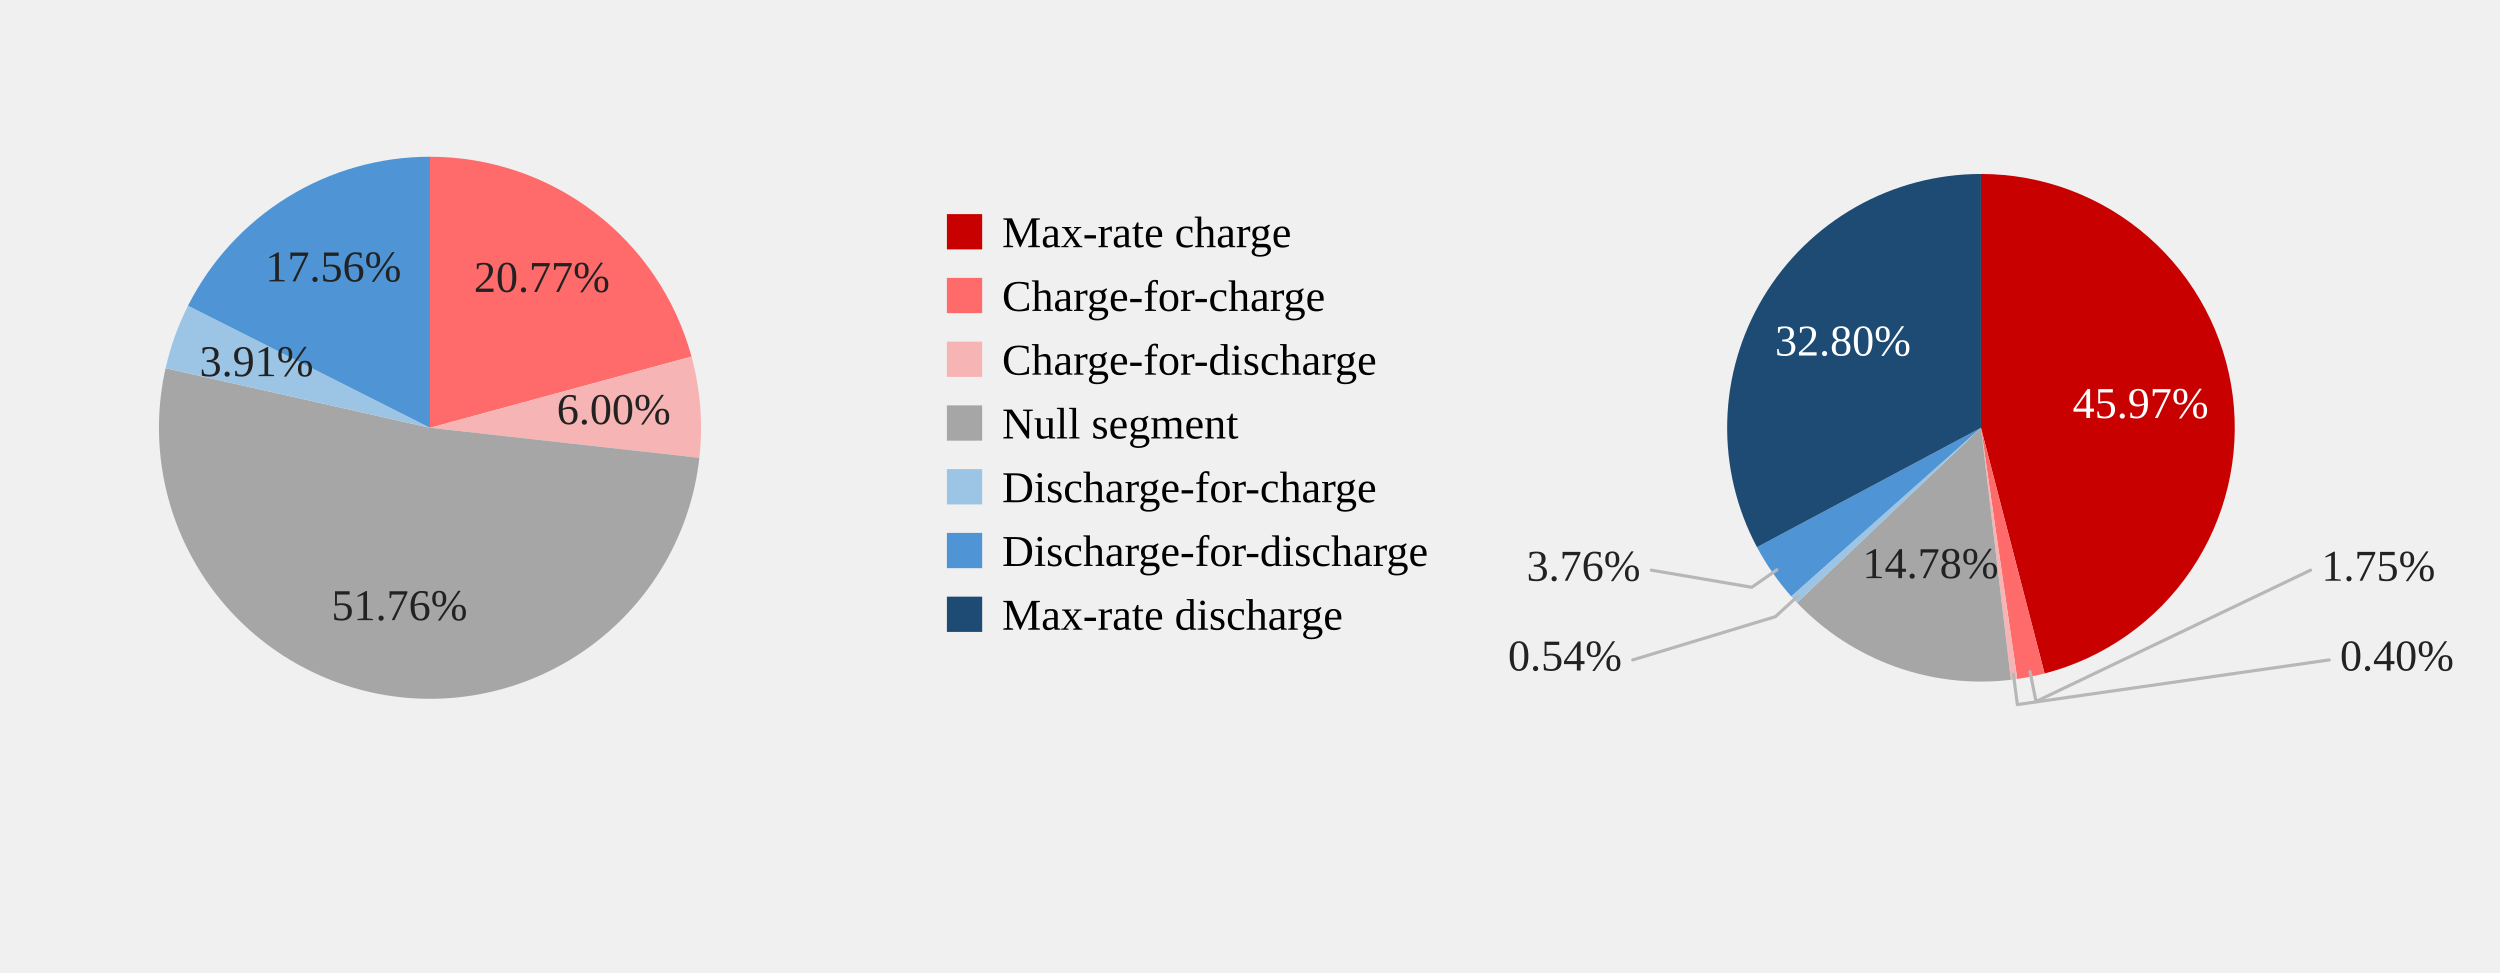
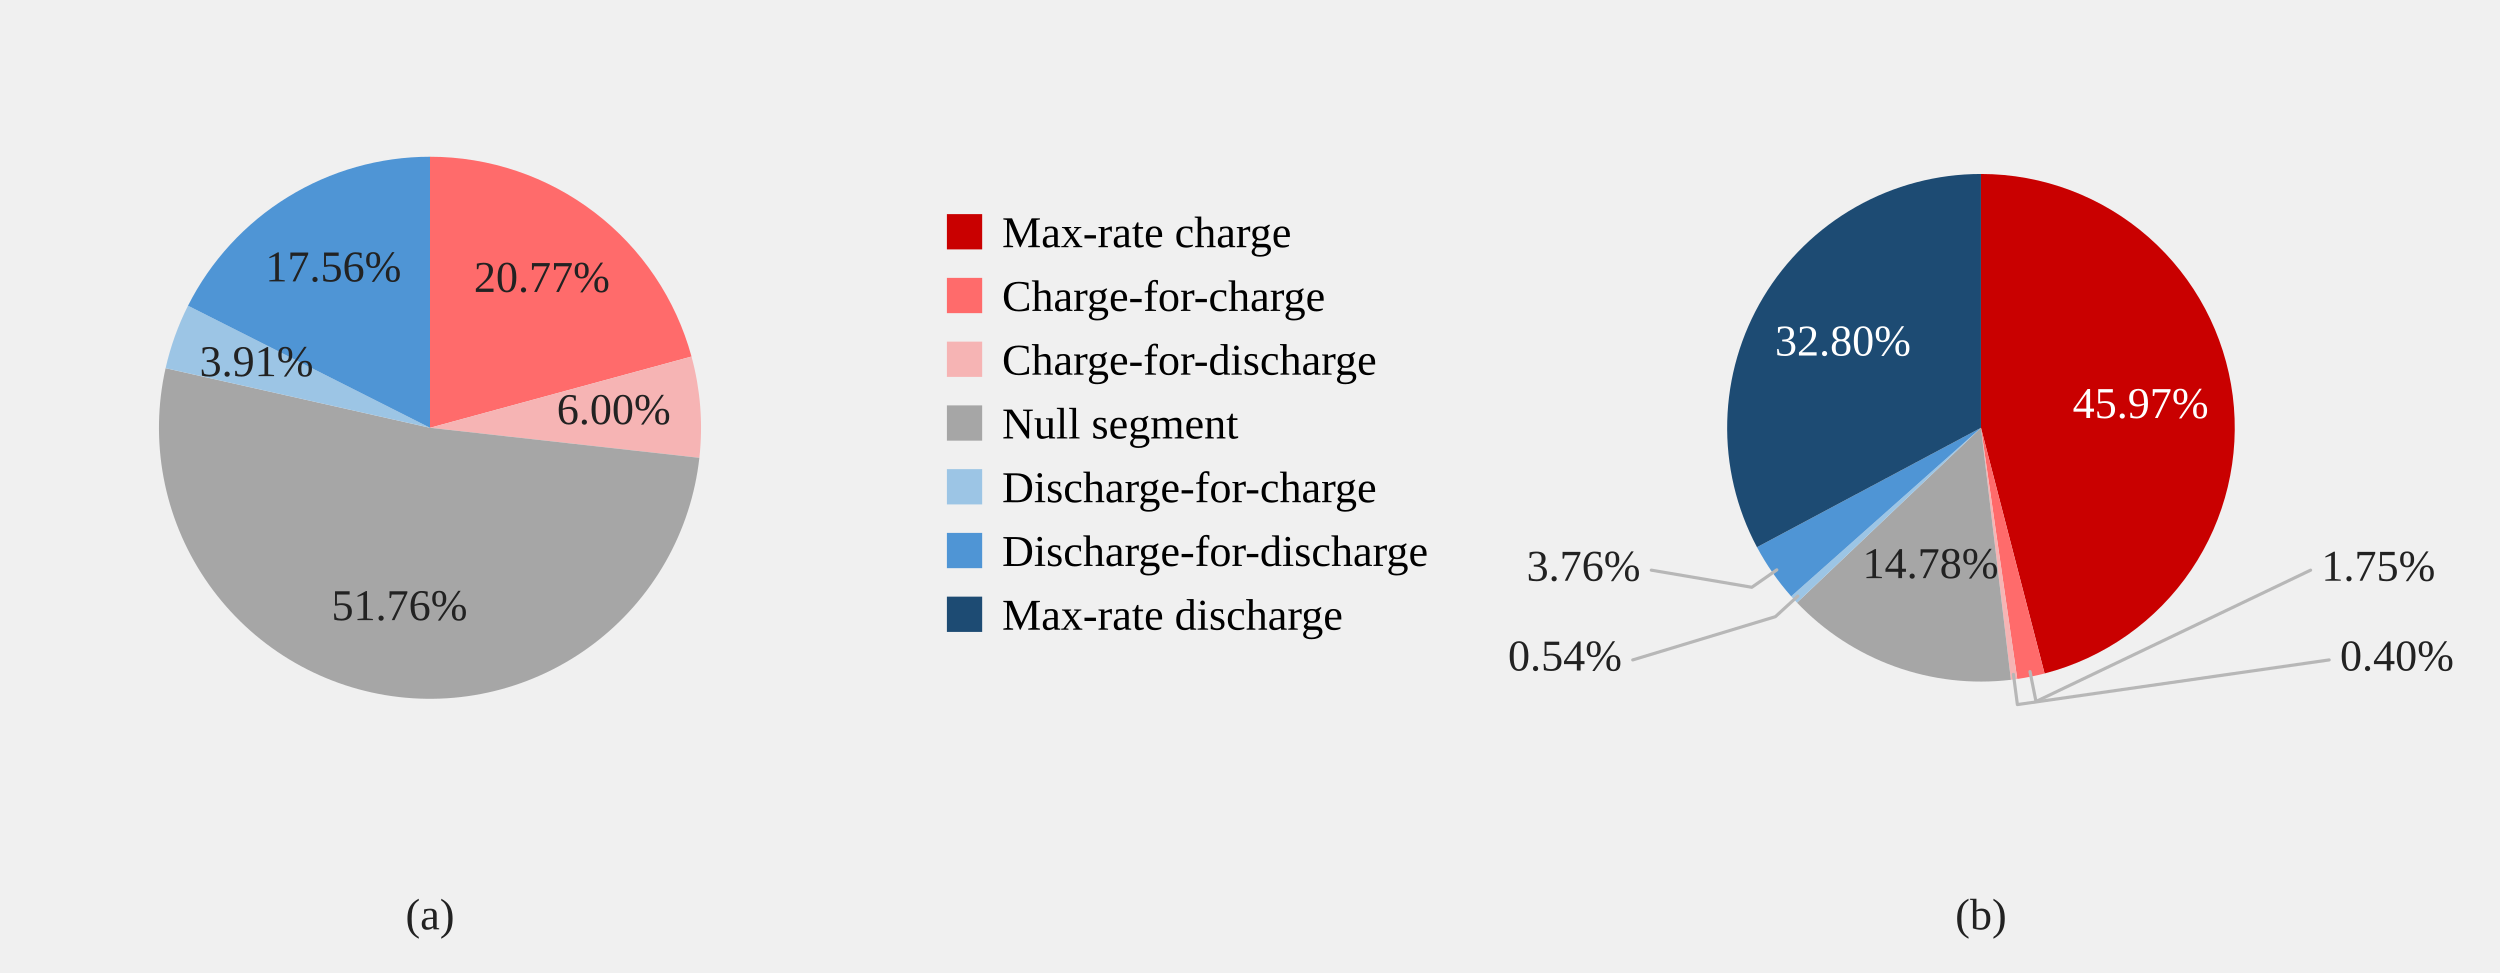
<svg xmlns="http://www.w3.org/2000/svg" xmlns:xlink="http://www.w3.org/1999/xlink" width="510.236pt" height="198.425pt" viewBox="0 0 510.236 198.425" version="1.1">
  <defs>
    <style type="text/css">*{stroke-linejoin: round; stroke-linecap: butt}</style>
  </defs>
  <g id="figure_1">
    <g id="patch_1">
      <path d="M 0 198.425  L 510.236 198.425  L 510.236 0  L 0 0  L 0 198.425  z " style="fill: none" />
    </g>
    <g id="axes_1">
      <g id="patch_2">
        <path d="M 141.133 72.768  C 137.943 61.059 130.988 50.719 121.344 43.351  C 111.701 35.983 99.896 31.99 87.76 31.99  L 87.76 87.307  z " style="fill: #ff6b6b" />
      </g>
      <g id="patch_3">
        <path d="M 142.737 93.44  C 143.123 89.982 143.181 86.496 142.912 83.028  C 142.643 79.56 142.047 76.124 141.133 72.768  L 87.76 87.307  z " style="fill: #f6b4b4" />
      </g>
      <g id="patch_4">
        <path d="M 33.796 75.146  C 32.143 82.483 32.003 90.082 33.385 97.475  C 34.768 104.868 37.644 111.903 41.837 118.147  C 46.031 124.391 51.454 129.715 57.775 133.792  C 64.095 137.87 71.182 140.615 78.599 141.861  C 86.017 143.106 93.612 142.826 100.917 141.037  C 108.223 139.248 115.088 135.988 121.091 131.456  C 127.094 126.924 132.11 121.215 135.832 114.678  C 139.553 108.142 141.903 100.915 142.737 93.44  L 87.76 87.307  z " style="fill: #a6a6a6" />
      </g>
      <g id="patch_5">
        <path d="M 38.37 62.395  C 37.35 64.416 36.456 66.499 35.691 68.63  C 34.927 70.761 34.294 72.937 33.796 75.146  L 87.76 87.307  z " style="fill: #9cc5e5" />
      </g>
      <g id="patch_6">
        <path d="M 87.76 31.99  C 77.521 31.99 67.48 34.832 58.761 40.2  C 50.041 45.568 42.981 53.253 38.37 62.395  L 87.76 87.307  z " style="fill: #4f95d5" />
      </g>
      <g id="text_1">
        <text style="font-size: 9px; font-family: 'Times New Roman', 'Arial', 'DejaVu Serif'; text-anchor: middle; fill: #222222" x="110.597" y="59.579" transform="rotate(-0 110.5974 59.57897)">20.77%</text>
      </g>
      <g id="text_2">
        <text style="font-size: 9px; font-family: 'Times New Roman', 'Arial', 'DejaVu Serif'; text-anchor: middle; fill: #222222" x="125.264" y="86.559" transform="rotate(-0 125.2635 86.55942)">6.00%</text>
      </g>
      <g id="text_3">
        <text style="font-size: 9px; font-family: 'Times New Roman', 'Arial', 'DejaVu Serif'; text-anchor: middle; fill: #222222" x="81.531" y="126.566" transform="rotate(-0 81.53084 126.5657)">51.76%</text>
      </g>
      <g id="text_4">
        <text style="font-size: 9px; font-family: 'Times New Roman', 'Arial', 'DejaVu Serif'; text-anchor: middle; fill: #222222" x="52.353" y="76.769" transform="rotate(-0 52.35335 76.76858)">3.91%</text>
      </g>
      <g id="text_5">
        <text style="font-size: 9px; font-family: 'Times New Roman', 'Arial', 'DejaVu Serif'; text-anchor: middle; fill: #222222" x="68.041" y="57.437" transform="rotate(-0 68.04063 57.43652)">17.56%</text>
      </g>
    </g>
    <g id="axes_2">
      <g id="legend_1">
        <g id="line2d_1">
          <defs>
-             <path id="mb1f269f5ce" d="M -3.6 3.6  L 3.6 3.6  L 3.6 -3.6  L -3.6 -3.6  z " style="stroke: #000000; stroke-opacity: 0; stroke-linejoin: miter" />
+             <path id="m632809a706" d="M -3.6 3.6  L 3.6 3.6  L 3.6 -3.6  L -3.6 -3.6  z " style="stroke: #000000; stroke-opacity: 0; stroke-linejoin: miter" />
          </defs>
          <g>
-             <use xlink:href="#mb1f269f5ce" x="196.856" y="47.3" style="fill: #c90000; stroke: #000000; stroke-opacity: 0; stroke-linejoin: miter" />
+             <use xlink:href="#m632809a706" x="196.856" y="47.3" style="fill: #c90000; stroke: #000000; stroke-opacity: 0; stroke-linejoin: miter" />
          </g>
        </g>
        <g id="text_6">
          <text style="font-size: 9px; font-family: 'Times New Roman', 'Arial', 'DejaVu Serif'; text-anchor: start" x="204.506" y="50.45" transform="rotate(-0 204.506 50.44998)">Max-rate charge</text>
        </g>
        <g id="line2d_2">
          <defs>
-             <path id="mbc83fef5e4" d="M -3.6 3.6  L 3.6 3.6  L 3.6 -3.6  L -3.6 -3.6  z " style="stroke: #000000; stroke-opacity: 0; stroke-linejoin: miter" />
+             <path id="md740f6b0e6" d="M -3.6 3.6  L 3.6 3.6  L 3.6 -3.6  L -3.6 -3.6  z " style="stroke: #000000; stroke-opacity: 0; stroke-linejoin: miter" />
          </defs>
          <g>
-             <use xlink:href="#mbc83fef5e4" x="196.856" y="60.312" style="fill: #ff6b6b; stroke: #000000; stroke-opacity: 0; stroke-linejoin: miter" />
+             <use xlink:href="#md740f6b0e6" x="196.856" y="60.312" style="fill: #ff6b6b; stroke: #000000; stroke-opacity: 0; stroke-linejoin: miter" />
          </g>
        </g>
        <g id="text_7">
          <text style="font-size: 9px; font-family: 'Times New Roman', 'Arial', 'DejaVu Serif'; text-anchor: start" x="204.506" y="63.462" transform="rotate(-0 204.506 63.46201)">Charge-for-charge</text>
        </g>
        <g id="line2d_3">
          <defs>
-             <path id="m4bf5cf2144" d="M -3.6 3.6  L 3.6 3.6  L 3.6 -3.6  L -3.6 -3.6  z " style="stroke: #000000; stroke-opacity: 0; stroke-linejoin: miter" />
+             <path id="m4a4cc9b273" d="M -3.6 3.6  L 3.6 3.6  L 3.6 -3.6  L -3.6 -3.6  z " style="stroke: #000000; stroke-opacity: 0; stroke-linejoin: miter" />
          </defs>
          <g>
-             <use xlink:href="#m4bf5cf2144" x="196.856" y="73.324" style="fill: #f6b4b4; stroke: #000000; stroke-opacity: 0; stroke-linejoin: miter" />
+             <use xlink:href="#m4a4cc9b273" x="196.856" y="73.324" style="fill: #f6b4b4; stroke: #000000; stroke-opacity: 0; stroke-linejoin: miter" />
          </g>
        </g>
        <g id="text_8">
          <text style="font-size: 9px; font-family: 'Times New Roman', 'Arial', 'DejaVu Serif'; text-anchor: start" x="204.506" y="76.474" transform="rotate(-0 204.506 76.47404)">Charge-for-discharge</text>
        </g>
        <g id="line2d_4">
          <defs>
-             <path id="m0e744766f0" d="M -3.6 3.6  L 3.6 3.6  L 3.6 -3.6  L -3.6 -3.6  z " style="stroke: #000000; stroke-opacity: 0; stroke-linejoin: miter" />
+             <path id="m94ae1c22b9" d="M -3.6 3.6  L 3.6 3.6  L 3.6 -3.6  L -3.6 -3.6  z " style="stroke: #000000; stroke-opacity: 0; stroke-linejoin: miter" />
          </defs>
          <g>
-             <use xlink:href="#m0e744766f0" x="196.856" y="86.336" style="fill: #a6a6a6; stroke: #000000; stroke-opacity: 0; stroke-linejoin: miter" />
+             <use xlink:href="#m94ae1c22b9" x="196.856" y="86.336" style="fill: #a6a6a6; stroke: #000000; stroke-opacity: 0; stroke-linejoin: miter" />
          </g>
        </g>
        <g id="text_9">
          <text style="font-size: 9px; font-family: 'Times New Roman', 'Arial', 'DejaVu Serif'; text-anchor: start" x="204.506" y="89.486" transform="rotate(-0 204.506 89.48607)">Null segment</text>
        </g>
        <g id="line2d_5">
          <defs>
-             <path id="m888d3631fc" d="M -3.6 3.6  L 3.6 3.6  L 3.6 -3.6  L -3.6 -3.6  z " style="stroke: #000000; stroke-opacity: 0; stroke-linejoin: miter" />
+             <path id="mcf72872f2e" d="M -3.6 3.6  L 3.6 3.6  L 3.6 -3.6  L -3.6 -3.6  z " style="stroke: #000000; stroke-opacity: 0; stroke-linejoin: miter" />
          </defs>
          <g>
-             <use xlink:href="#m888d3631fc" x="196.856" y="99.348" style="fill: #9cc5e5; stroke: #000000; stroke-opacity: 0; stroke-linejoin: miter" />
+             <use xlink:href="#mcf72872f2e" x="196.856" y="99.348" style="fill: #9cc5e5; stroke: #000000; stroke-opacity: 0; stroke-linejoin: miter" />
          </g>
        </g>
        <g id="text_10">
          <text style="font-size: 9px; font-family: 'Times New Roman', 'Arial', 'DejaVu Serif'; text-anchor: start" x="204.506" y="102.498" transform="rotate(-0 204.506 102.4981)">Discharge-for-charge</text>
        </g>
        <g id="line2d_6">
          <defs>
-             <path id="m602de671ff" d="M -3.6 3.6  L 3.6 3.6  L 3.6 -3.6  L -3.6 -3.6  z " style="stroke: #000000; stroke-opacity: 0; stroke-linejoin: miter" />
+             <path id="m08418b3de2" d="M -3.6 3.6  L 3.6 3.6  L 3.6 -3.6  L -3.6 -3.6  z " style="stroke: #000000; stroke-opacity: 0; stroke-linejoin: miter" />
          </defs>
          <g>
-             <use xlink:href="#m602de671ff" x="196.856" y="112.36" style="fill: #4f95d5; stroke: #000000; stroke-opacity: 0; stroke-linejoin: miter" />
+             <use xlink:href="#m08418b3de2" x="196.856" y="112.36" style="fill: #4f95d5; stroke: #000000; stroke-opacity: 0; stroke-linejoin: miter" />
          </g>
        </g>
        <g id="text_11">
          <text style="font-size: 9px; font-family: 'Times New Roman', 'Arial', 'DejaVu Serif'; text-anchor: start" x="204.506" y="115.51" transform="rotate(-0 204.506 115.5101)">Discharge-for-discharge</text>
        </g>
        <g id="line2d_7">
          <defs>
-             <path id="m8153c36ca5" d="M -3.6 3.6  L 3.6 3.6  L 3.6 -3.6  L -3.6 -3.6  z " style="stroke: #000000; stroke-opacity: 0; stroke-linejoin: miter" />
+             <path id="md637629255" d="M -3.6 3.6  L 3.6 3.6  L 3.6 -3.6  L -3.6 -3.6  z " style="stroke: #000000; stroke-opacity: 0; stroke-linejoin: miter" />
          </defs>
          <g>
-             <use xlink:href="#m8153c36ca5" x="196.856" y="125.372" style="fill: #1d4b73; stroke: #000000; stroke-opacity: 0; stroke-linejoin: miter" />
+             <use xlink:href="#md637629255" x="196.856" y="125.372" style="fill: #1d4b73; stroke: #000000; stroke-opacity: 0; stroke-linejoin: miter" />
          </g>
        </g>
        <g id="text_12">
          <text style="font-size: 9px; font-family: 'Times New Roman', 'Arial', 'DejaVu Serif'; text-anchor: start" x="204.506" y="128.522" transform="rotate(-0 204.506 128.5222)">Max-rate discharge</text>
        </g>
      </g>
    </g>
    <g id="axes_3">
      <g id="patch_7">
        <path d="M 417.286 137.454  C 429.485 134.296 440.122 126.792 447.19 116.358  C 454.257 105.925 457.28 93.263 455.688 80.763  C 454.096 68.262 447.996 56.762 438.539 48.433  C 429.082 40.105 416.903 35.506 404.302 35.506  L 404.302 87.307  z " style="fill: #c90000" />
      </g>
      <g id="patch_8">
        <path d="M 411.713 138.575  C 412.651 138.439 413.586 138.278 414.515 138.091  C 415.444 137.904 416.368 137.692 417.286 137.454  L 404.302 87.307  z " style="fill: #ff6b6b" />
      </g>
      <g id="patch_9">
        <path d="M 410.412 138.746  C 410.629 138.721 410.846 138.693 411.063 138.665  C 411.28 138.636 411.497 138.606 411.713 138.575  L 404.302 87.307  z " style="fill: #f6b4b4" />
      </g>
      <g id="patch_10">
        <path d="M 366.757 122.996  C 372.307 128.835 379.144 133.3 386.722 136.034  C 394.3 138.768 402.412 139.697 410.412 138.746  L 404.302 87.307  z " style="fill: #a6a6a6" />
      </g>
      <g id="patch_11">
        <path d="M 365.573 121.708  C 365.767 121.926 365.962 122.142 366.16 122.357  C 366.357 122.572 366.556 122.785 366.757 122.996  L 404.302 87.307  z " style="fill: #9cc5e5" />
      </g>
      <g id="patch_12">
        <path d="M 358.592 111.678  C 359.553 113.48 360.619 115.223 361.786 116.899  C 362.952 118.575 364.217 120.181 365.573 121.708  L 404.302 87.307  z " style="fill: #4f95d5" />
      </g>
      <g id="patch_13">
        <path d="M 404.302 35.506  C 395.358 35.506 386.564 37.823 378.781 42.229  C 370.998 46.636 364.487 52.984 359.885 60.653  C 355.283 68.322 352.744 77.054 352.518 85.995  C 352.291 94.936 354.384 103.785 358.592 111.678  L 404.302 87.307  z " style="fill: #1d4b73" />
      </g>
      <g id="line2d_8">
        <path d="M 414.311 137.076  L 415.536 143.17  L 471.58 116.366  " style="fill: none; stroke: #b7b7b7; stroke-width: 0.65; stroke-linecap: round" />
      </g>
      <g id="line2d_9">
        <path d="M 410.928 137.638  L 411.739 143.801  L 475.37 134.686  " style="fill: none; stroke: #b7b7b7; stroke-width: 0.65; stroke-linecap: round" />
      </g>
      <g id="line2d_10">
        <path d="M 366.922 121.656  L 362.345 125.862  L 333.234 134.686  " style="fill: none; stroke: #b7b7b7; stroke-width: 0.65; stroke-linecap: round" />
      </g>
      <g id="line2d_11">
        <path d="M 362.636 116.307  L 357.534 119.859  L 337.024 116.366  " style="fill: none; stroke: #b7b7b7; stroke-width: 0.65; stroke-linecap: round" />
      </g>
      <g id="text_13">
        <text style="font-size: 9px; font-family: 'Times New Roman', 'Arial', 'DejaVu Serif'; text-anchor: start; fill: #222222" x="473.791" y="118.528" transform="rotate(-0 473.7909 118.5282)">1.75%</text>
      </g>
      <g id="text_14">
        <text style="font-size: 9px; font-family: 'Times New Roman', 'Arial', 'DejaVu Serif'; text-anchor: start; fill: #222222" x="477.581" y="136.848" transform="rotate(-0 477.5812 136.8481)">0.40%</text>
      </g>
      <g id="text_15">
        <text style="font-size: 9px; font-family: 'Times New Roman', 'Arial', 'DejaVu Serif'; text-anchor: end; fill: #222222" x="331.023" y="136.848" transform="rotate(-0 331.0225 136.8481)">0.54%</text>
      </g>
      <g id="text_16">
        <text style="font-size: 9px; font-family: 'Times New Roman', 'Arial', 'DejaVu Serif'; text-anchor: end; fill: #222222" x="334.813" y="118.528" transform="rotate(-0 334.8128 118.5282)">3.76%</text>
      </g>
      <g id="text_17">
        <text style="font-size: 9px; font-family: 'Times New Roman', 'Arial', 'DejaVu Serif'; text-anchor: middle; fill: #ffffff" x="436.888" y="85.319" transform="rotate(-0 436.888 85.31905)">45.97%</text>
      </g>
      <g id="text_18">
        <text style="font-size: 9px; font-family: 'Times New Roman', 'Arial', 'DejaVu Serif'; text-anchor: middle; fill: #222222" x="394.011" y="117.992" transform="rotate(-0 394.0112 117.9921)">14.78%</text>
      </g>
      <g id="text_19">
        <text style="font-size: 9px; font-family: 'Times New Roman', 'Arial', 'DejaVu Serif'; text-anchor: middle; fill: #ffffff" x="376.135" y="72.566" transform="rotate(-0 376.135 72.56638)">32.80%</text>
      </g>
    </g>
+     <g id="text_20">
+       <text style="font-size: 9px; font-family: 'Times New Roman', 'Arial', 'DejaVu Serif'; text-anchor: middle; fill: #222222" x="87.76" y="189.674" transform="rotate(-0 87.76031 189.6739)">(a)</text>
+     </g>
+     <g id="text_21">
+       <text style="font-size: 9px; font-family: 'Times New Roman', 'Arial', 'DejaVu Serif'; text-anchor: middle; fill: #222222" x="404.302" y="189.674" transform="rotate(-0 404.3019 189.6739)">(b)</text>
+     </g>
  </g>
</svg>
